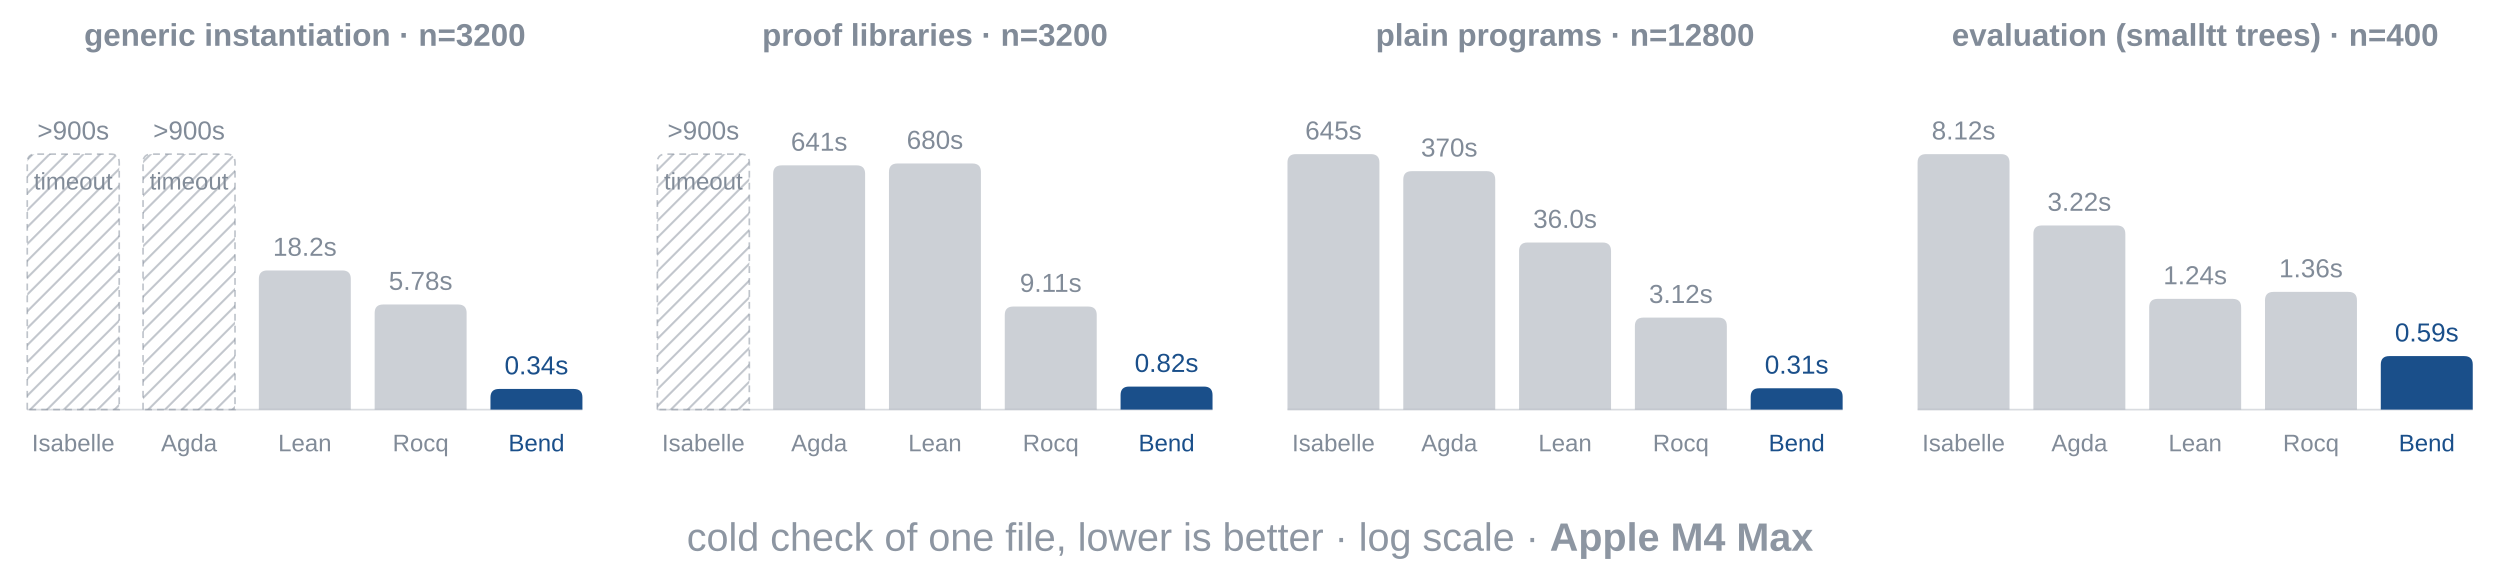
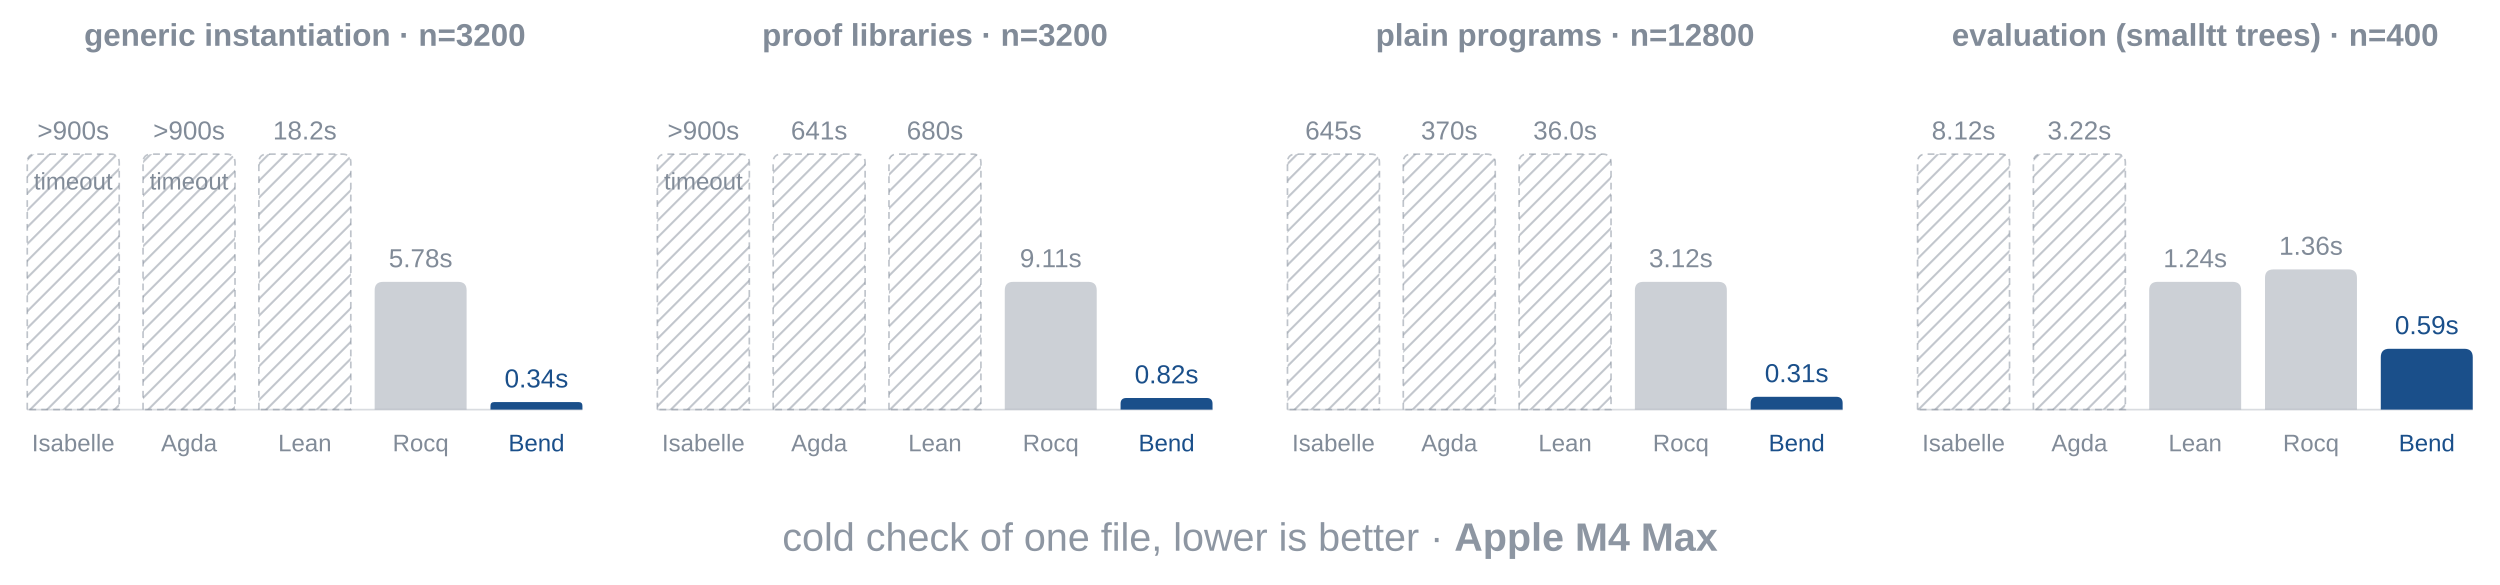
<svg xmlns="http://www.w3.org/2000/svg" width="1468" height="343" viewBox="0 0 1468 343">
  <style>
  text { font-family: -apple-system, 'Helvetica Neue', Arial, sans-serif; fill: #818b98; }
  .title { font-size: 18.4px; font-weight: 600; }
  .value { font-size: 15.3px; }
  .name  { font-size: 14.1px; }
  .sub   { font-size: 11.6px; }
  .note  { font-size: 23.2px; opacity: 0.9; }
</style>
  <pattern id="hatch" width="7" height="7" patternTransform="rotate(45)" patternUnits="userSpaceOnUse">
    <line x1="0" y1="0" x2="0" y2="7" stroke="#818b98" stroke-opacity="0.45" stroke-width="2.5" />
  </pattern>
  <text x="179" y="26.9" text-anchor="middle" class="title">generic instantiation · n=3200</text>
  <line x1="16" y1="240.527" x2="342" y2="240.527" stroke="#818b98" stroke-opacity="0.3" />
  <path d="M 16 240.5 L 16 95.5 Q 16 90.5 21 90.5 L 65 90.5 Q 70 90.5 70 95.5 L 70 240.5 Z" fill="url(#hatch)" stroke="#818b98" stroke-opacity="0.5" stroke-dasharray="4 3" />
  <text x="43" y="81.9" text-anchor="middle" class="value">&gt;900s</text>
  <text x="43" y="111.3" text-anchor="middle" class="name">timeout</text>
  <text x="43" y="265.0" text-anchor="middle" class="name">Isabelle</text>
  <path d="M 84 240.5 L 84 95.5 Q 84 90.5 89 90.5 L 133 90.5 Q 138 90.5 138 95.5 L 138 240.5 Z" fill="url(#hatch)" stroke="#818b98" stroke-opacity="0.5" stroke-dasharray="4 3" />
  <text x="111" y="81.9" text-anchor="middle" class="value">&gt;900s</text>
  <text x="111" y="111.3" text-anchor="middle" class="name">timeout</text>
  <text x="111" y="265.0" text-anchor="middle" class="name">Agda</text>
-   <path d="M 152 240.5 L 152 163.8 Q 152 158.8 157 158.8 L 201 158.8 Q 206 158.8 206 163.8 L 206 240.5 Z" fill="#818b98" fill-opacity="0.4" />
-   <text x="179" y="150.2" text-anchor="middle" class="value">18.2s</text>
+   <path d="M 152 240.5 L 152 95.5 Q 152 90.5 157 90.5 L 201 90.5 Q 206 90.5 206 95.5 L 206 240.5 Z" fill="url(#hatch)" stroke="#818b98" stroke-opacity="0.5" stroke-dasharray="4 3" />
+   <text x="179" y="81.9" text-anchor="middle" class="value">18.2s</text>
  <text x="179" y="265.0" text-anchor="middle" class="name">Lean</text>
-   <path d="M 220 240.5 L 220 183.8 Q 220 178.8 225 178.8 L 269 178.8 Q 274 178.8 274 183.8 L 274 240.5 Z" fill="#818b98" fill-opacity="0.4" />
-   <text x="247" y="170.2" text-anchor="middle" class="value">5.78s</text>
+   <path d="M 220 240.5 L 220 170.5 Q 220 165.5 225 165.5 L 269 165.5 Q 274 165.5 274 170.5 L 274 240.5 Z" fill="#818b98" fill-opacity="0.4" />
+   <text x="247" y="156.9" text-anchor="middle" class="value">5.78s</text>
  <text x="247" y="265.0" text-anchor="middle" class="name">Rocq</text>
-   <path d="M 288 240.5 L 288 233.4 Q 288 228.4 293 228.4 L 337 228.4 Q 342 228.4 342 233.4 L 342 240.5 Z" fill="#1a4f8a" />
-   <text x="315" y="219.8" text-anchor="middle" class="value" style="fill: #1a4f8a">0.34s</text>
+   <path d="M 288 240.5 L 288 238.3 Q 288 236.1 290.2 236.1 L 339.8 236.1 Q 342 236.1 342 238.3 L 342 240.5 Z" fill="#1a4f8a" />
+   <text x="315" y="227.5" text-anchor="middle" class="value" style="fill: #1a4f8a">0.34s</text>
  <text x="315" y="265.0" text-anchor="middle" class="name" style="fill: #1a4f8a">Bend</text>
  <text x="549" y="26.9" text-anchor="middle" class="title">proof libraries · n=3200</text>
  <line x1="386" y1="240.527" x2="712" y2="240.527" stroke="#818b98" stroke-opacity="0.3" />
  <path d="M 386 240.5 L 386 95.5 Q 386 90.5 391 90.5 L 435 90.5 Q 440 90.5 440 95.5 L 440 240.5 Z" fill="url(#hatch)" stroke="#818b98" stroke-opacity="0.5" stroke-dasharray="4 3" />
  <text x="413" y="81.9" text-anchor="middle" class="value">&gt;900s</text>
  <text x="413" y="111.3" text-anchor="middle" class="name">timeout</text>
  <text x="413" y="265.0" text-anchor="middle" class="name">Isabelle</text>
-   <path d="M 454 240.5 L 454 102.1 Q 454 97.1 459 97.1 L 503 97.1 Q 508 97.1 508 102.1 L 508 240.5 Z" fill="#818b98" fill-opacity="0.4" />
-   <text x="481" y="88.5" text-anchor="middle" class="value">641s</text>
+   <path d="M 454 240.5 L 454 95.5 Q 454 90.5 459 90.5 L 503 90.5 Q 508 90.5 508 95.5 L 508 240.5 Z" fill="url(#hatch)" stroke="#818b98" stroke-opacity="0.5" stroke-dasharray="4 3" />
+   <text x="481" y="81.9" text-anchor="middle" class="value">641s</text>
  <text x="481" y="265.0" text-anchor="middle" class="name">Agda</text>
-   <path d="M 522 240.5 L 522 101 Q 522 96 527 96 L 571 96 Q 576 96 576 101 L 576 240.5 Z" fill="#818b98" fill-opacity="0.4" />
-   <text x="549" y="87.4" text-anchor="middle" class="value">680s</text>
+   <path d="M 522 240.5 L 522 95.5 Q 522 90.5 527 90.5 L 571 90.5 Q 576 90.5 576 95.5 L 576 240.5 Z" fill="url(#hatch)" stroke="#818b98" stroke-opacity="0.5" stroke-dasharray="4 3" />
+   <text x="549" y="81.9" text-anchor="middle" class="value">680s</text>
  <text x="549" y="265.0" text-anchor="middle" class="name">Lean</text>
-   <path d="M 590 240.5 L 590 185 Q 590 180 595 180 L 639 180 Q 644 180 644 185 L 644 240.5 Z" fill="#818b98" fill-opacity="0.4" />
-   <text x="617" y="171.4" text-anchor="middle" class="value">9.11s</text>
+   <path d="M 590 240.5 L 590 170.5 Q 590 165.5 595 165.5 L 639 165.5 Q 644 165.5 644 170.5 L 644 240.5 Z" fill="#818b98" fill-opacity="0.4" />
+   <text x="617" y="156.9" text-anchor="middle" class="value">9.11s</text>
  <text x="617" y="265.0" text-anchor="middle" class="name">Rocq</text>
-   <path d="M 658 240.5 L 658 232 Q 658 227 663 227 L 707 227 Q 712 227 712 232 L 712 240.5 Z" fill="#1a4f8a" />
-   <text x="685" y="218.4" text-anchor="middle" class="value" style="fill: #1a4f8a">0.82s</text>
+   <path d="M 658 240.5 L 658 237.1 Q 658 233.7 661.4 233.7 L 708.6 233.7 Q 712 233.7 712 237.1 L 712 240.5 Z" fill="#1a4f8a" />
+   <text x="685" y="225.1" text-anchor="middle" class="value" style="fill: #1a4f8a">0.82s</text>
  <text x="685" y="265.0" text-anchor="middle" class="name" style="fill: #1a4f8a">Bend</text>
  <text x="919" y="26.9" text-anchor="middle" class="title">plain programs · n=12800</text>
  <line x1="756" y1="240.527" x2="1082" y2="240.527" stroke="#818b98" stroke-opacity="0.3" />
-   <path d="M 756 240.5 L 756 95.5 Q 756 90.5 761 90.5 L 805 90.5 Q 810 90.5 810 95.5 L 810 240.5 Z" fill="#818b98" fill-opacity="0.4" />
+   <path d="M 756 240.5 L 756 95.5 Q 756 90.5 761 90.5 L 805 90.5 Q 810 90.5 810 95.5 L 810 240.5 Z" fill="url(#hatch)" stroke="#818b98" stroke-opacity="0.5" stroke-dasharray="4 3" />
  <text x="783" y="81.9" text-anchor="middle" class="value">645s</text>
  <text x="783" y="265.0" text-anchor="middle" class="name">Isabelle</text>
-   <path d="M 824 240.5 L 824 105.5 Q 824 100.5 829 100.5 L 873 100.5 Q 878 100.5 878 105.5 L 878 240.5 Z" fill="#818b98" fill-opacity="0.4" />
-   <text x="851" y="91.9" text-anchor="middle" class="value">370s</text>
+   <path d="M 824 240.5 L 824 95.5 Q 824 90.5 829 90.5 L 873 90.5 Q 878 90.5 878 95.5 L 878 240.5 Z" fill="url(#hatch)" stroke="#818b98" stroke-opacity="0.5" stroke-dasharray="4 3" />
+   <text x="851" y="81.9" text-anchor="middle" class="value">370s</text>
  <text x="851" y="265.0" text-anchor="middle" class="name">Agda</text>
-   <path d="M 892 240.5 L 892 147.4 Q 892 142.4 897 142.4 L 941 142.4 Q 946 142.4 946 147.4 L 946 240.5 Z" fill="#818b98" fill-opacity="0.4" />
-   <text x="919" y="133.8" text-anchor="middle" class="value">36.0s</text>
+   <path d="M 892 240.5 L 892 95.5 Q 892 90.5 897 90.5 L 941 90.5 Q 946 90.5 946 95.5 L 946 240.5 Z" fill="url(#hatch)" stroke="#818b98" stroke-opacity="0.5" stroke-dasharray="4 3" />
+   <text x="919" y="81.9" text-anchor="middle" class="value">36.0s</text>
  <text x="919" y="265.0" text-anchor="middle" class="name">Lean</text>
-   <path d="M 960 240.5 L 960 191.5 Q 960 186.5 965 186.5 L 1009 186.5 Q 1014 186.5 1014 191.5 L 1014 240.5 Z" fill="#818b98" fill-opacity="0.4" />
-   <text x="987" y="177.9" text-anchor="middle" class="value">3.12s</text>
+   <path d="M 960 240.5 L 960 170.5 Q 960 165.5 965 165.5 L 1009 165.5 Q 1014 165.5 1014 170.5 L 1014 240.5 Z" fill="#818b98" fill-opacity="0.4" />
+   <text x="987" y="156.9" text-anchor="middle" class="value">3.12s</text>
  <text x="987" y="265.0" text-anchor="middle" class="name">Rocq</text>
-   <path d="M 1028 240.5 L 1028 233 Q 1028 228 1033 228 L 1077 228 Q 1082 228 1082 233 L 1082 240.5 Z" fill="#1a4f8a" />
-   <text x="1055" y="219.4" text-anchor="middle" class="value" style="fill: #1a4f8a">0.31s</text>
+   <path d="M 1028 240.5 L 1028 236.75 Q 1028 233 1031.75 233 L 1078.25 233 Q 1082 233 1082 236.75 L 1082 240.5 Z" fill="#1a4f8a" />
+   <text x="1055" y="224.4" text-anchor="middle" class="value" style="fill: #1a4f8a">0.31s</text>
  <text x="1055" y="265.0" text-anchor="middle" class="name" style="fill: #1a4f8a">Bend</text>
  <text x="1289" y="26.9" text-anchor="middle" class="title">evaluation (smalltt trees) · n=400</text>
  <line x1="1126" y1="240.527" x2="1452" y2="240.527" stroke="#818b98" stroke-opacity="0.3" />
-   <path d="M 1126 240.5 L 1126 95.5 Q 1126 90.5 1131 90.5 L 1175 90.5 Q 1180 90.5 1180 95.5 L 1180 240.5 Z" fill="#818b98" fill-opacity="0.4" />
+   <path d="M 1126 240.5 L 1126 95.5 Q 1126 90.5 1131 90.5 L 1175 90.5 Q 1180 90.5 1180 95.5 L 1180 240.5 Z" fill="url(#hatch)" stroke="#818b98" stroke-opacity="0.5" stroke-dasharray="4 3" />
  <text x="1153" y="81.9" text-anchor="middle" class="value">8.12s</text>
  <text x="1153" y="265.0" text-anchor="middle" class="name">Isabelle</text>
-   <path d="M 1194 240.5 L 1194 137.4 Q 1194 132.4 1199 132.4 L 1243 132.4 Q 1248 132.4 1248 137.4 L 1248 240.5 Z" fill="#818b98" fill-opacity="0.4" />
-   <text x="1221" y="123.8" text-anchor="middle" class="value">3.22s</text>
+   <path d="M 1194 240.5 L 1194 95.5 Q 1194 90.5 1199 90.5 L 1243 90.5 Q 1248 90.5 1248 95.5 L 1248 240.5 Z" fill="url(#hatch)" stroke="#818b98" stroke-opacity="0.5" stroke-dasharray="4 3" />
+   <text x="1221" y="81.9" text-anchor="middle" class="value">3.22s</text>
  <text x="1221" y="265.0" text-anchor="middle" class="name">Agda</text>
-   <path d="M 1262 240.5 L 1262 180.5 Q 1262 175.5 1267 175.5 L 1311 175.5 Q 1316 175.5 1316 180.5 L 1316 240.5 Z" fill="#818b98" fill-opacity="0.4" />
-   <text x="1289" y="166.9" text-anchor="middle" class="value">1.24s</text>
+   <path d="M 1262 240.5 L 1262 170.5 Q 1262 165.5 1267 165.5 L 1311 165.5 Q 1316 165.5 1316 170.5 L 1316 240.5 Z" fill="#818b98" fill-opacity="0.4" />
+   <text x="1289" y="156.9" text-anchor="middle" class="value">1.24s</text>
  <text x="1289" y="265.0" text-anchor="middle" class="name">Lean</text>
-   <path d="M 1330 240.5 L 1330 176.4 Q 1330 171.4 1335 171.4 L 1379 171.4 Q 1384 171.4 1384 176.4 L 1384 240.5 Z" fill="#818b98" fill-opacity="0.4" />
-   <text x="1357" y="162.8" text-anchor="middle" class="value">1.36s</text>
+   <path d="M 1330 240.5 L 1330 163.2 Q 1330 158.2 1335 158.2 L 1379 158.2 Q 1384 158.2 1384 163.2 L 1384 240.5 Z" fill="#818b98" fill-opacity="0.4" />
+   <text x="1357" y="149.6" text-anchor="middle" class="value">1.36s</text>
  <text x="1357" y="265.0" text-anchor="middle" class="name">Rocq</text>
-   <path d="M 1398 240.5 L 1398 214.1 Q 1398 209.1 1403 209.1 L 1447 209.1 Q 1452 209.1 1452 214.1 L 1452 240.5 Z" fill="#1a4f8a" />
-   <text x="1425" y="200.5" text-anchor="middle" class="value" style="fill: #1a4f8a">0.59s</text>
+   <path d="M 1398 240.5 L 1398 209.8 Q 1398 204.8 1403 204.8 L 1447 204.8 Q 1452 204.8 1452 209.8 L 1452 240.5 Z" fill="#1a4f8a" />
+   <text x="1425" y="196.2" text-anchor="middle" class="value" style="fill: #1a4f8a">0.59s</text>
  <text x="1425" y="265.0" text-anchor="middle" class="name" style="fill: #1a4f8a">Bend</text>
-   <text x="734" y="323.4" text-anchor="middle" class="note">cold check of one file, lower is better · log scale · <tspan font-weight="bold">Apple M4 Max</tspan>
+   <text x="734" y="323.4" text-anchor="middle" class="note">cold check of one file, lower is better · <tspan font-weight="bold">Apple M4 Max</tspan>
  </text>
</svg>
